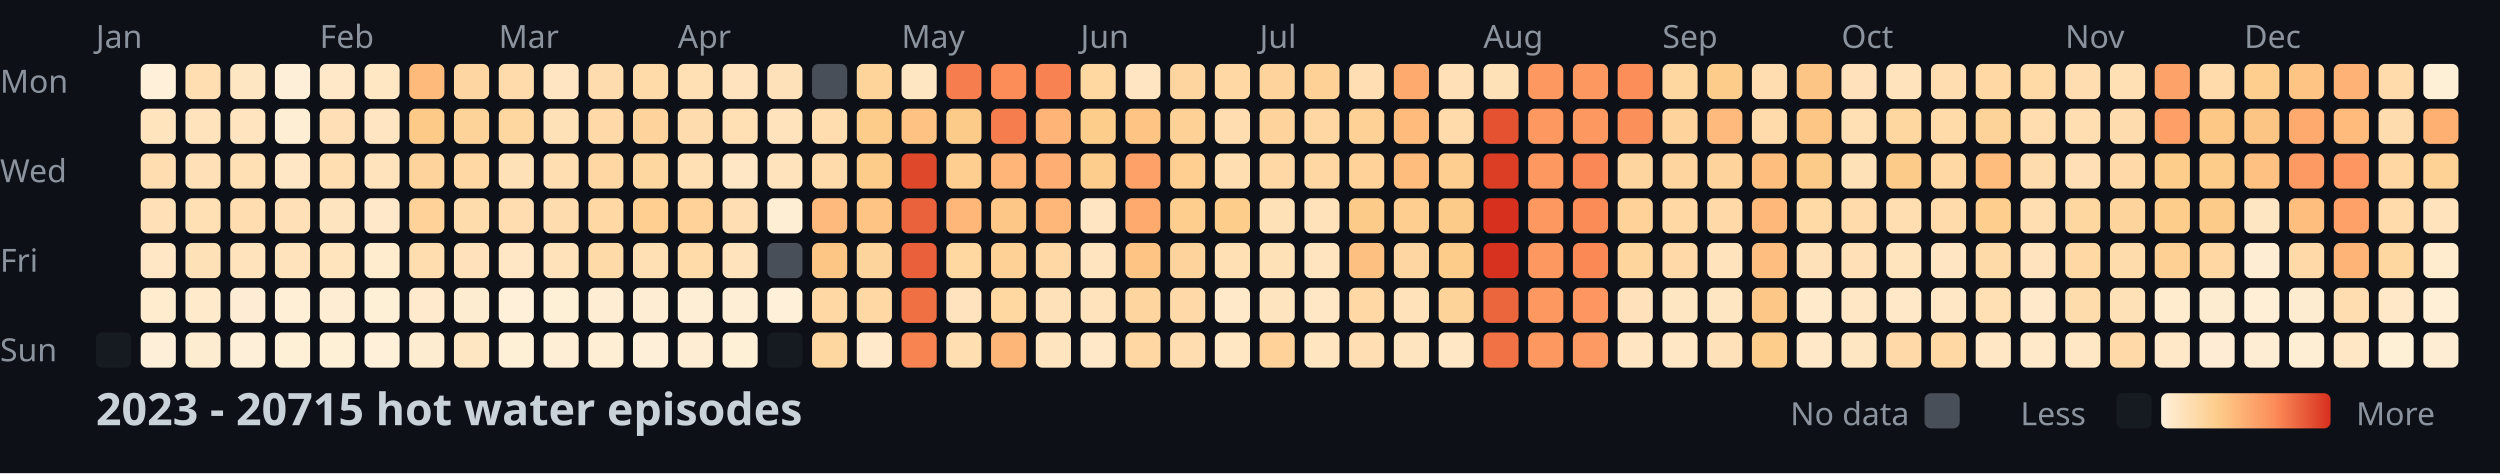
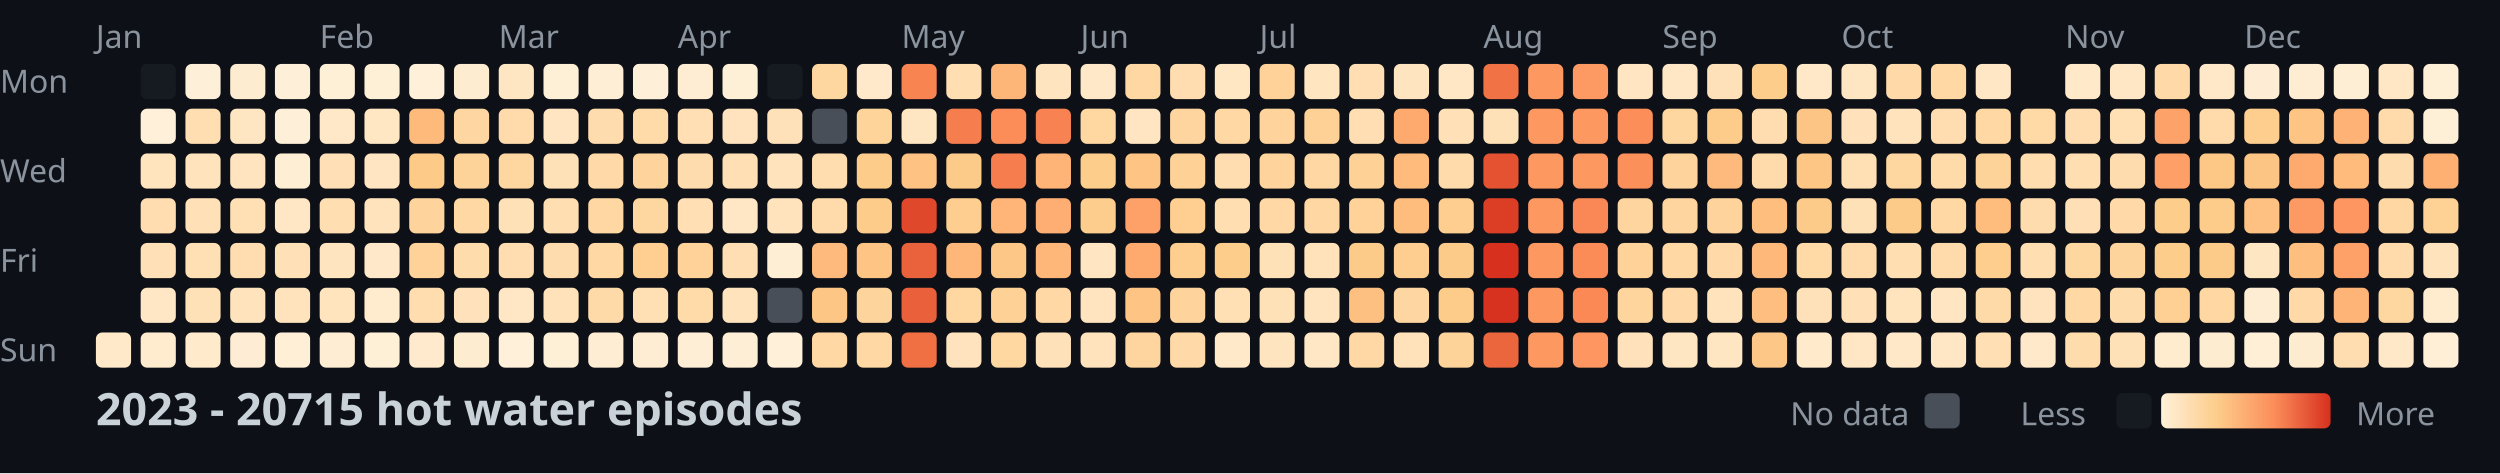
<svg xmlns="http://www.w3.org/2000/svg" width="782" height="148">
  <style>
    .month { font: 10px sans-serif; fill: #8b949e; }
    .day { font: 10px sans-serif; fill: #8b949e; }
    .title { font: bold 14px sans-serif; fill: #c9d1d9; }
    .legend { font: 10px sans-serif; fill: #8b949e; }
  </style>
  <rect width="100%" height="100%" fill="#0d1117" />
  <text x="0" y="29" class="day">Mon</text>
  <text x="0" y="57" class="day">Wed</text>
  <text x="0" y="85" class="day">Fri</text>
  <text x="0" y="113" class="day">Sun</text>
  <text x="30" y="15" class="month">Jan</text>
  <text x="100" y="15" class="month">Feb</text>
  <text x="156" y="15" class="month">Mar</text>
  <text x="212" y="15" class="month">Apr</text>
  <text x="282" y="15" class="month">May</text>
  <text x="338" y="15" class="month">Jun</text>
  <text x="394" y="15" class="month">Jul</text>
  <text x="464" y="15" class="month">Aug</text>
  <text x="520" y="15" class="month">Sep</text>
  <text x="576" y="15" class="month">Oct</text>
  <text x="646" y="15" class="month">Nov</text>
  <text x="702" y="15" class="month">Dec</text>
-   <rect x="30" y="104" width="11" height="11" fill="#161b22" rx="2" />
-   <rect x="44" y="20" width="11" height="11" fill="#fef0d9" rx="2" />
-   <rect x="44" y="34" width="11" height="11" fill="#ffe4be" rx="2" />
-   <rect x="44" y="48" width="11" height="11" fill="#ffddb0" rx="2" />
-   <rect x="44" y="62" width="11" height="11" fill="#ffe0b7" rx="2" />
-   <rect x="44" y="76" width="11" height="11" fill="#ffe6c4" rx="2" />
-   <rect x="44" y="90" width="11" height="11" fill="#ffebce" rx="2" />
-   <rect x="44" y="104" width="11" height="11" fill="#feefd8" rx="2" />
-   <rect x="58" y="20" width="11" height="11" fill="#ffdeb1" rx="2" />
-   <rect x="58" y="34" width="11" height="11" fill="#ffe3bd" rx="2" />
-   <rect x="58" y="48" width="11" height="11" fill="#ffe0b7" rx="2" />
-   <rect x="58" y="62" width="11" height="11" fill="#ffe0b5" rx="2" />
-   <rect x="58" y="76" width="11" height="11" fill="#ffe1b8" rx="2" />
-   <rect x="58" y="90" width="11" height="11" fill="#ffeacc" rx="2" />
-   <rect x="58" y="104" width="11" height="11" fill="#feecd1" rx="2" />
-   <rect x="72" y="20" width="11" height="11" fill="#ffe6c3" rx="2" />
-   <rect x="72" y="34" width="11" height="11" fill="#ffe4bf" rx="2" />
-   <rect x="72" y="48" width="11" height="11" fill="#ffe0b5" rx="2" />
-   <rect x="72" y="62" width="11" height="11" fill="#ffddb0" rx="2" />
-   <rect x="72" y="76" width="11" height="11" fill="#ffe3bd" rx="2" />
-   <rect x="72" y="90" width="11" height="11" fill="#feedd4" rx="2" />
-   <rect x="72" y="104" width="11" height="11" fill="#fef0d8" rx="2" />
-   <rect x="86" y="20" width="11" height="11" fill="#feefd8" rx="2" />
-   <rect x="86" y="34" width="11" height="11" fill="#feeed4" rx="2" />
-   <rect x="86" y="48" width="11" height="11" fill="#ffe6c4" rx="2" />
-   <rect x="86" y="62" width="11" height="11" fill="#ffe0b7" rx="2" />
-   <rect x="86" y="76" width="11" height="11" fill="#ffe3bd" rx="2" />
-   <rect x="86" y="90" width="11" height="11" fill="#feefd6" rx="2" />
-   <rect x="86" y="104" width="11" height="11" fill="#feefd7" rx="2" />
-   <rect x="100" y="20" width="11" height="11" fill="#ffe8c7" rx="2" />
-   <rect x="100" y="34" width="11" height="11" fill="#ffe0b6" rx="2" />
-   <rect x="100" y="48" width="11" height="11" fill="#ffdeb2" rx="2" />
-   <rect x="100" y="62" width="11" height="11" fill="#ffe4c0" rx="2" />
-   <rect x="100" y="76" width="11" height="11" fill="#ffe4be" rx="2" />
-   <rect x="100" y="90" width="11" height="11" fill="#feedd2" rx="2" />
-   <rect x="100" y="104" width="11" height="11" fill="#feefd7" rx="2" />
-   <rect x="114" y="20" width="11" height="11" fill="#ffe7c4" rx="2" />
-   <rect x="114" y="34" width="11" height="11" fill="#ffe5c1" rx="2" />
-   <rect x="114" y="48" width="11" height="11" fill="#ffe3bc" rx="2" />
-   <rect x="114" y="62" width="11" height="11" fill="#ffe8c9" rx="2" />
-   <rect x="114" y="76" width="11" height="11" fill="#ffebce" rx="2" />
-   <rect x="114" y="90" width="11" height="11" fill="#feefd7" rx="2" />
-   <rect x="114" y="104" width="11" height="11" fill="#fef0d9" rx="2" />
-   <rect x="128" y="20" width="11" height="11" fill="#feba7b" rx="2" />
-   <rect x="128" y="34" width="11" height="11" fill="#fdca88" rx="2" />
-   <rect x="128" y="48" width="11" height="11" fill="#fed49c" rx="2" />
-   <rect x="128" y="62" width="11" height="11" fill="#fed298" rx="2" />
-   <rect x="128" y="76" width="11" height="11" fill="#ffddaf" rx="2" />
-   <rect x="128" y="90" width="11" height="11" fill="#ffeacd" rx="2" />
-   <rect x="128" y="104" width="11" height="11" fill="#feecd0" rx="2" />
-   <rect x="142" y="20" width="11" height="11" fill="#fed6a1" rx="2" />
-   <rect x="142" y="34" width="11" height="11" fill="#fed39a" rx="2" />
-   <rect x="142" y="48" width="11" height="11" fill="#ffd8a4" rx="2" />
-   <rect x="142" y="62" width="11" height="11" fill="#ffdcac" rx="2" />
-   <rect x="142" y="76" width="11" height="11" fill="#ffe2bb" rx="2" />
-   <rect x="142" y="90" width="11" height="11" fill="#feecd1" rx="2" />
-   <rect x="142" y="104" width="11" height="11" fill="#ffe6c3" rx="2" />
-   <rect x="156" y="20" width="11" height="11" fill="#ffdbab" rx="2" />
-   <rect x="156" y="34" width="11" height="11" fill="#fed6a0" rx="2" />
-   <rect x="156" y="48" width="11" height="11" fill="#ffe1b7" rx="2" />
-   <rect x="156" y="62" width="11" height="11" fill="#ffddb0" rx="2" />
-   <rect x="156" y="76" width="11" height="11" fill="#ffe7c6" rx="2" />
-   <rect x="156" y="90" width="11" height="11" fill="#fef0d9" rx="2" />
-   <rect x="156" y="104" width="11" height="11" fill="#feefd7" rx="2" />
-   <rect x="170" y="20" width="11" height="11" fill="#ffe5c1" rx="2" />
-   <rect x="170" y="34" width="11" height="11" fill="#ffe1b7" rx="2" />
-   <rect x="170" y="48" width="11" height="11" fill="#ffdeb2" rx="2" />
-   <rect x="170" y="62" width="11" height="11" fill="#ffdcad" rx="2" />
-   <rect x="170" y="76" width="11" height="11" fill="#ffe2ba" rx="2" />
-   <rect x="170" y="90" width="11" height="11" fill="#feefd7" rx="2" />
-   <rect x="170" y="104" width="11" height="11" fill="#feeed5" rx="2" />
-   <rect x="184" y="20" width="11" height="11" fill="#ffdcad" rx="2" />
-   <rect x="184" y="34" width="11" height="11" fill="#ffdaa8" rx="2" />
-   <rect x="184" y="48" width="11" height="11" fill="#ffd7a2" rx="2" />
-   <rect x="184" y="62" width="11" height="11" fill="#ffd8a4" rx="2" />
-   <rect x="184" y="76" width="11" height="11" fill="#ffdaa9" rx="2" />
-   <rect x="184" y="90" width="11" height="11" fill="#feedd3" rx="2" />
-   <rect x="184" y="104" width="11" height="11" fill="#feeed4" rx="2" />
-   <rect x="198" y="20" width="11" height="11" fill="#ffdbaa" rx="2" />
-   <rect x="198" y="34" width="11" height="11" fill="#fed49c" rx="2" />
-   <rect x="198" y="48" width="11" height="11" fill="#fed69f" rx="2" />
-   <rect x="198" y="62" width="11" height="11" fill="#fecf91" rx="2" />
-   <rect x="198" y="76" width="11" height="11" fill="#ffdfb4" rx="2" />
-   <rect x="198" y="90" width="11" height="11" fill="#feedd2" rx="2" />
-   <rect x="198" y="104" width="11" height="11" fill="#fef0d8" rx="2" />
-   <rect x="212" y="20" width="11" height="11" fill="#ffdfb3" rx="2" />
-   <rect x="212" y="34" width="11" height="11" fill="#ffdcae" rx="2" />
-   <rect x="212" y="48" width="11" height="11" fill="#ffdfb3" rx="2" />
-   <rect x="212" y="62" width="11" height="11" fill="#fed298" rx="2" />
-   <rect x="212" y="76" width="11" height="11" fill="#ffdbaa" rx="2" />
-   <rect x="212" y="90" width="11" height="11" fill="#feeed5" rx="2" />
-   <rect x="212" y="104" width="11" height="11" fill="#feedd2" rx="2" />
-   <rect x="226" y="20" width="11" height="11" fill="#ffe3be" rx="2" />
-   <rect x="226" y="34" width="11" height="11" fill="#ffdfb3" rx="2" />
-   <rect x="226" y="48" width="11" height="11" fill="#ffe7c6" rx="2" />
-   <rect x="226" y="62" width="11" height="11" fill="#ffdeb3" rx="2" />
-   <rect x="226" y="76" width="11" height="11" fill="#ffe3bd" rx="2" />
-   <rect x="226" y="90" width="11" height="11" fill="#feeed5" rx="2" />
-   <rect x="226" y="104" width="11" height="11" fill="#feefd7" rx="2" />
-   <rect x="240" y="20" width="11" height="11" fill="#ffe1b9" rx="2" />
-   <rect x="240" y="34" width="11" height="11" fill="#ffe3bd" rx="2" />
+   <rect x="30" y="104" width="11" height="11" fill="#ffe9c9" rx="2" />
+   <rect x="44" y="20" width="11" height="11" fill="#161b22" rx="2" />
+   <rect x="44" y="34" width="11" height="11" fill="#fef0d9" rx="2" />
+   <rect x="44" y="48" width="11" height="11" fill="#ffe4be" rx="2" />
+   <rect x="44" y="62" width="11" height="11" fill="#ffddb0" rx="2" />
+   <rect x="44" y="76" width="11" height="11" fill="#ffe0b7" rx="2" />
+   <rect x="44" y="90" width="11" height="11" fill="#ffe6c4" rx="2" />
+   <rect x="44" y="104" width="11" height="11" fill="#ffebce" rx="2" />
+   <rect x="58" y="20" width="11" height="11" fill="#feefd8" rx="2" />
+   <rect x="58" y="34" width="11" height="11" fill="#ffdeb1" rx="2" />
+   <rect x="58" y="48" width="11" height="11" fill="#ffe3bd" rx="2" />
+   <rect x="58" y="62" width="11" height="11" fill="#ffe0b7" rx="2" />
+   <rect x="58" y="76" width="11" height="11" fill="#ffe0b5" rx="2" />
+   <rect x="58" y="90" width="11" height="11" fill="#ffe1b8" rx="2" />
+   <rect x="58" y="104" width="11" height="11" fill="#ffeacc" rx="2" />
+   <rect x="72" y="20" width="11" height="11" fill="#feecd1" rx="2" />
+   <rect x="72" y="34" width="11" height="11" fill="#ffe6c3" rx="2" />
+   <rect x="72" y="48" width="11" height="11" fill="#ffe4bf" rx="2" />
+   <rect x="72" y="62" width="11" height="11" fill="#ffe0b5" rx="2" />
+   <rect x="72" y="76" width="11" height="11" fill="#ffddb0" rx="2" />
+   <rect x="72" y="90" width="11" height="11" fill="#ffe3bd" rx="2" />
+   <rect x="72" y="104" width="11" height="11" fill="#feedd4" rx="2" />
+   <rect x="86" y="20" width="11" height="11" fill="#fef0d8" rx="2" />
+   <rect x="86" y="34" width="11" height="11" fill="#feefd8" rx="2" />
+   <rect x="86" y="48" width="11" height="11" fill="#feeed4" rx="2" />
+   <rect x="86" y="62" width="11" height="11" fill="#ffe6c4" rx="2" />
+   <rect x="86" y="76" width="11" height="11" fill="#ffe0b7" rx="2" />
+   <rect x="86" y="90" width="11" height="11" fill="#ffe3bd" rx="2" />
+   <rect x="86" y="104" width="11" height="11" fill="#feefd6" rx="2" />
+   <rect x="100" y="20" width="11" height="11" fill="#feefd7" rx="2" />
+   <rect x="100" y="34" width="11" height="11" fill="#ffe8c7" rx="2" />
+   <rect x="100" y="48" width="11" height="11" fill="#ffe0b6" rx="2" />
+   <rect x="100" y="62" width="11" height="11" fill="#ffdeb2" rx="2" />
+   <rect x="100" y="76" width="11" height="11" fill="#ffe4c0" rx="2" />
+   <rect x="100" y="90" width="11" height="11" fill="#ffe4be" rx="2" />
+   <rect x="100" y="104" width="11" height="11" fill="#feedd2" rx="2" />
+   <rect x="114" y="20" width="11" height="11" fill="#feefd7" rx="2" />
+   <rect x="114" y="34" width="11" height="11" fill="#ffe7c4" rx="2" />
+   <rect x="114" y="48" width="11" height="11" fill="#ffe5c1" rx="2" />
+   <rect x="114" y="62" width="11" height="11" fill="#ffe3bc" rx="2" />
+   <rect x="114" y="76" width="11" height="11" fill="#ffe8c9" rx="2" />
+   <rect x="114" y="90" width="11" height="11" fill="#ffebce" rx="2" />
+   <rect x="114" y="104" width="11" height="11" fill="#feefd7" rx="2" />
+   <rect x="128" y="20" width="11" height="11" fill="#fef0d9" rx="2" />
+   <rect x="128" y="34" width="11" height="11" fill="#feba7b" rx="2" />
+   <rect x="128" y="48" width="11" height="11" fill="#fdca88" rx="2" />
+   <rect x="128" y="62" width="11" height="11" fill="#fed49c" rx="2" />
+   <rect x="128" y="76" width="11" height="11" fill="#fed298" rx="2" />
+   <rect x="128" y="90" width="11" height="11" fill="#ffddaf" rx="2" />
+   <rect x="128" y="104" width="11" height="11" fill="#ffeacd" rx="2" />
+   <rect x="142" y="20" width="11" height="11" fill="#feecd0" rx="2" />
+   <rect x="142" y="34" width="11" height="11" fill="#fed6a1" rx="2" />
+   <rect x="142" y="48" width="11" height="11" fill="#fed39a" rx="2" />
+   <rect x="142" y="62" width="11" height="11" fill="#ffd8a4" rx="2" />
+   <rect x="142" y="76" width="11" height="11" fill="#ffdcac" rx="2" />
+   <rect x="142" y="90" width="11" height="11" fill="#ffe2bb" rx="2" />
+   <rect x="142" y="104" width="11" height="11" fill="#feecd1" rx="2" />
+   <rect x="156" y="20" width="11" height="11" fill="#ffe6c3" rx="2" />
+   <rect x="156" y="34" width="11" height="11" fill="#ffdbab" rx="2" />
+   <rect x="156" y="48" width="11" height="11" fill="#fed6a0" rx="2" />
+   <rect x="156" y="62" width="11" height="11" fill="#ffe1b7" rx="2" />
+   <rect x="156" y="76" width="11" height="11" fill="#ffddb0" rx="2" />
+   <rect x="156" y="90" width="11" height="11" fill="#ffe7c6" rx="2" />
+   <rect x="156" y="104" width="11" height="11" fill="#fef0d9" rx="2" />
+   <rect x="170" y="20" width="11" height="11" fill="#feefd7" rx="2" />
+   <rect x="170" y="34" width="11" height="11" fill="#ffe5c1" rx="2" />
+   <rect x="170" y="48" width="11" height="11" fill="#ffe1b7" rx="2" />
+   <rect x="170" y="62" width="11" height="11" fill="#ffdeb2" rx="2" />
+   <rect x="170" y="76" width="11" height="11" fill="#ffdcad" rx="2" />
+   <rect x="170" y="90" width="11" height="11" fill="#ffe2ba" rx="2" />
+   <rect x="170" y="104" width="11" height="11" fill="#feefd7" rx="2" />
+   <rect x="184" y="20" width="11" height="11" fill="#feeed5" rx="2" />
+   <rect x="184" y="34" width="11" height="11" fill="#ffdcad" rx="2" />
+   <rect x="184" y="48" width="11" height="11" fill="#ffdaa8" rx="2" />
+   <rect x="184" y="62" width="11" height="11" fill="#ffd7a2" rx="2" />
+   <rect x="184" y="76" width="11" height="11" fill="#ffd8a4" rx="2" />
+   <rect x="184" y="90" width="11" height="11" fill="#ffdaa9" rx="2" />
+   <rect x="184" y="104" width="11" height="11" fill="#feedd3" rx="2" />
+   <rect x="198" y="20" width="11" height="11" fill="#feeed4" rx="2" />
+   <rect x="198" y="34" width="11" height="11" fill="#ffdbaa" rx="2" />
+   <rect x="198" y="48" width="11" height="11" fill="#fed49c" rx="2" />
+   <rect x="198" y="62" width="11" height="11" fill="#fed69f" rx="2" />
+   <rect x="198" y="76" width="11" height="11" fill="#fecf91" rx="2" />
+   <rect x="198" y="90" width="11" height="11" fill="#ffdfb4" rx="2" />
+   <rect x="198" y="104" width="11" height="11" fill="#feedd2" rx="2" />
+   <rect x="198" y="20" width="11" height="11" fill="#fef0d8" rx="2" />
+   <rect x="212" y="34" width="11" height="11" fill="#ffdfb3" rx="2" />
+   <rect x="212" y="48" width="11" height="11" fill="#ffdcae" rx="2" />
+   <rect x="212" y="62" width="11" height="11" fill="#ffdfb3" rx="2" />
+   <rect x="212" y="76" width="11" height="11" fill="#fed298" rx="2" />
+   <rect x="212" y="90" width="11" height="11" fill="#ffdbaa" rx="2" />
+   <rect x="212" y="104" width="11" height="11" fill="#feeed5" rx="2" />
+   <rect x="212" y="20" width="11" height="11" fill="#feedd2" rx="2" />
+   <rect x="226" y="34" width="11" height="11" fill="#ffe3be" rx="2" />
+   <rect x="226" y="48" width="11" height="11" fill="#ffdfb3" rx="2" />
+   <rect x="226" y="62" width="11" height="11" fill="#ffe7c6" rx="2" />
+   <rect x="226" y="76" width="11" height="11" fill="#ffdeb3" rx="2" />
+   <rect x="226" y="90" width="11" height="11" fill="#ffe3bd" rx="2" />
+   <rect x="226" y="104" width="11" height="11" fill="#feeed5" rx="2" />
+   <rect x="226" y="20" width="11" height="11" fill="#feefd7" rx="2" />
+   <rect x="240" y="34" width="11" height="11" fill="#ffe1b9" rx="2" />
  <rect x="240" y="48" width="11" height="11" fill="#ffe3bd" rx="2" />
-   <rect x="240" y="62" width="11" height="11" fill="#feeed4" rx="2" />
-   <rect x="240" y="76" width="11" height="11" fill="#484f58" rx="2" />
-   <rect x="240" y="90" width="11" height="11" fill="#fef0d9" rx="2" />
-   <rect x="240" y="104" width="11" height="11" fill="#161b22" rx="2" />
-   <rect x="254" y="20" width="11" height="11" fill="#484f58" rx="2" />
-   <rect x="254" y="34" width="11" height="11" fill="#ffddaf" rx="2" />
-   <rect x="254" y="48" width="11" height="11" fill="#ffdaaa" rx="2" />
-   <rect x="254" y="62" width="11" height="11" fill="#feba7c" rx="2" />
-   <rect x="254" y="76" width="11" height="11" fill="#fdc685" rx="2" />
-   <rect x="254" y="90" width="11" height="11" fill="#ffd8a4" rx="2" />
-   <rect x="254" y="104" width="11" height="11" fill="#fed6a0" rx="2" />
-   <rect x="268" y="20" width="11" height="11" fill="#fed49b" rx="2" />
-   <rect x="268" y="34" width="11" height="11" fill="#fdcc8a" rx="2" />
+   <rect x="240" y="62" width="11" height="11" fill="#ffe3bd" rx="2" />
+   <rect x="240" y="76" width="11" height="11" fill="#feeed4" rx="2" />
+   <rect x="240" y="90" width="11" height="11" fill="#484f58" rx="2" />
+   <rect x="240" y="104" width="11" height="11" fill="#fef0d9" rx="2" />
+   <rect x="240" y="20" width="11" height="11" fill="#161b22" rx="2" />
+   <rect x="254" y="34" width="11" height="11" fill="#484f58" rx="2" />
+   <rect x="254" y="48" width="11" height="11" fill="#ffddaf" rx="2" />
+   <rect x="254" y="62" width="11" height="11" fill="#ffdaaa" rx="2" />
+   <rect x="254" y="76" width="11" height="11" fill="#feba7c" rx="2" />
+   <rect x="254" y="90" width="11" height="11" fill="#fdc685" rx="2" />
+   <rect x="254" y="104" width="11" height="11" fill="#ffd8a4" rx="2" />
+   <rect x="254" y="20" width="11" height="11" fill="#fed6a0" rx="2" />
+   <rect x="268" y="34" width="11" height="11" fill="#fed49b" rx="2" />
  <rect x="268" y="48" width="11" height="11" fill="#fdcc8a" rx="2" />
-   <rect x="268" y="62" width="11" height="11" fill="#fec483" rx="2" />
-   <rect x="268" y="76" width="11" height="11" fill="#fed49d" rx="2" />
-   <rect x="268" y="90" width="11" height="11" fill="#ffd8a4" rx="2" />
-   <rect x="268" y="104" width="11" height="11" fill="#ffe9ca" rx="2" />
-   <rect x="282" y="20" width="11" height="11" fill="#ffe6c3" rx="2" />
-   <rect x="282" y="34" width="11" height="11" fill="#fec282" rx="2" />
-   <rect x="282" y="48" width="11" height="11" fill="#e0482b" rx="2" />
-   <rect x="282" y="62" width="11" height="11" fill="#ea623b" rx="2" />
-   <rect x="282" y="76" width="11" height="11" fill="#e9603a" rx="2" />
-   <rect x="282" y="90" width="11" height="11" fill="#f07044" rx="2" />
-   <rect x="282" y="104" width="11" height="11" fill="#f88452" rx="2" />
-   <rect x="296" y="20" width="11" height="11" fill="#f67d4e" rx="2" />
-   <rect x="296" y="34" width="11" height="11" fill="#fdcb89" rx="2" />
-   <rect x="296" y="48" width="11" height="11" fill="#fdce8f" rx="2" />
-   <rect x="296" y="62" width="11" height="11" fill="#feb779" rx="2" />
-   <rect x="296" y="76" width="11" height="11" fill="#fed7a1" rx="2" />
-   <rect x="296" y="90" width="11" height="11" fill="#ffe3be" rx="2" />
-   <rect x="296" y="104" width="11" height="11" fill="#ffdeb2" rx="2" />
-   <rect x="310" y="20" width="11" height="11" fill="#fc8d59" rx="2" />
-   <rect x="310" y="34" width="11" height="11" fill="#f67d4e" rx="2" />
-   <rect x="310" y="48" width="11" height="11" fill="#feb577" rx="2" />
-   <rect x="310" y="62" width="11" height="11" fill="#fdc887" rx="2" />
-   <rect x="310" y="76" width="11" height="11" fill="#fed296" rx="2" />
-   <rect x="310" y="90" width="11" height="11" fill="#fed7a1" rx="2" />
-   <rect x="310" y="104" width="11" height="11" fill="#feb578" rx="2" />
-   <rect x="324" y="20" width="11" height="11" fill="#f88251" rx="2" />
-   <rect x="324" y="34" width="11" height="11" fill="#feb476" rx="2" />
-   <rect x="324" y="48" width="11" height="11" fill="#feae72" rx="2" />
-   <rect x="324" y="62" width="11" height="11" fill="#feb779" rx="2" />
-   <rect x="324" y="76" width="11" height="11" fill="#ffd8a6" rx="2" />
-   <rect x="324" y="90" width="11" height="11" fill="#ffe1b9" rx="2" />
-   <rect x="324" y="104" width="11" height="11" fill="#ffe4c0" rx="2" />
-   <rect x="338" y="20" width="11" height="11" fill="#fed7a1" rx="2" />
-   <rect x="338" y="34" width="11" height="11" fill="#fdcd8c" rx="2" />
-   <rect x="338" y="48" width="11" height="11" fill="#fdcd8d" rx="2" />
-   <rect x="338" y="62" width="11" height="11" fill="#ffe5c2" rx="2" />
-   <rect x="338" y="76" width="11" height="11" fill="#ffe4bf" rx="2" />
-   <rect x="338" y="90" width="11" height="11" fill="#ffe3bd" rx="2" />
-   <rect x="338" y="104" width="11" height="11" fill="#ffe8c7" rx="2" />
-   <rect x="352" y="20" width="11" height="11" fill="#ffe5c1" rx="2" />
-   <rect x="352" y="34" width="11" height="11" fill="#fdc483" rx="2" />
-   <rect x="352" y="48" width="11" height="11" fill="#fda168" rx="2" />
-   <rect x="352" y="62" width="11" height="11" fill="#feaa6f" rx="2" />
-   <rect x="352" y="76" width="11" height="11" fill="#fec483" rx="2" />
-   <rect x="352" y="90" width="11" height="11" fill="#fed59f" rx="2" />
-   <rect x="352" y="104" width="11" height="11" fill="#ffd7a3" rx="2" />
-   <rect x="366" y="20" width="11" height="11" fill="#fed59f" rx="2" />
-   <rect x="366" y="34" width="11" height="11" fill="#fed297" rx="2" />
-   <rect x="366" y="48" width="11" height="11" fill="#fecf91" rx="2" />
-   <rect x="366" y="62" width="11" height="11" fill="#fdce8e" rx="2" />
-   <rect x="366" y="76" width="11" height="11" fill="#fed49c" rx="2" />
-   <rect x="366" y="90" width="11" height="11" fill="#ffd9a7" rx="2" />
-   <rect x="366" y="104" width="11" height="11" fill="#ffddb0" rx="2" />
-   <rect x="380" y="20" width="11" height="11" fill="#ffd8a4" rx="2" />
-   <rect x="380" y="34" width="11" height="11" fill="#ffddb0" rx="2" />
-   <rect x="380" y="48" width="11" height="11" fill="#ffdeb2" rx="2" />
-   <rect x="380" y="62" width="11" height="11" fill="#fdcd8b" rx="2" />
-   <rect x="380" y="76" width="11" height="11" fill="#ffe0b5" rx="2" />
-   <rect x="380" y="90" width="11" height="11" fill="#ffe9c9" rx="2" />
-   <rect x="380" y="104" width="11" height="11" fill="#ffe7c4" rx="2" />
-   <rect x="394" y="20" width="11" height="11" fill="#fed49c" rx="2" />
+   <rect x="268" y="62" width="11" height="11" fill="#fdcc8a" rx="2" />
+   <rect x="268" y="76" width="11" height="11" fill="#fec483" rx="2" />
+   <rect x="268" y="90" width="11" height="11" fill="#fed49d" rx="2" />
+   <rect x="268" y="104" width="11" height="11" fill="#ffd8a4" rx="2" />
+   <rect x="268" y="20" width="11" height="11" fill="#ffe9ca" rx="2" />
+   <rect x="282" y="34" width="11" height="11" fill="#ffe6c3" rx="2" />
+   <rect x="282" y="48" width="11" height="11" fill="#fec282" rx="2" />
+   <rect x="282" y="62" width="11" height="11" fill="#e0482b" rx="2" />
+   <rect x="282" y="76" width="11" height="11" fill="#ea623b" rx="2" />
+   <rect x="282" y="90" width="11" height="11" fill="#e9603a" rx="2" />
+   <rect x="282" y="104" width="11" height="11" fill="#f07044" rx="2" />
+   <rect x="282" y="20" width="11" height="11" fill="#f88452" rx="2" />
+   <rect x="296" y="34" width="11" height="11" fill="#f67d4e" rx="2" />
+   <rect x="296" y="48" width="11" height="11" fill="#fdcb89" rx="2" />
+   <rect x="296" y="62" width="11" height="11" fill="#fdce8f" rx="2" />
+   <rect x="296" y="76" width="11" height="11" fill="#feb779" rx="2" />
+   <rect x="296" y="90" width="11" height="11" fill="#fed7a1" rx="2" />
+   <rect x="296" y="104" width="11" height="11" fill="#ffe3be" rx="2" />
+   <rect x="296" y="20" width="11" height="11" fill="#ffdeb2" rx="2" />
+   <rect x="310" y="34" width="11" height="11" fill="#fc8d59" rx="2" />
+   <rect x="310" y="48" width="11" height="11" fill="#f67d4e" rx="2" />
+   <rect x="310" y="62" width="11" height="11" fill="#feb577" rx="2" />
+   <rect x="310" y="76" width="11" height="11" fill="#fdc887" rx="2" />
+   <rect x="310" y="90" width="11" height="11" fill="#fed296" rx="2" />
+   <rect x="310" y="104" width="11" height="11" fill="#fed7a1" rx="2" />
+   <rect x="310" y="20" width="11" height="11" fill="#feb578" rx="2" />
+   <rect x="324" y="34" width="11" height="11" fill="#f88251" rx="2" />
+   <rect x="324" y="48" width="11" height="11" fill="#feb476" rx="2" />
+   <rect x="324" y="62" width="11" height="11" fill="#feae72" rx="2" />
+   <rect x="324" y="76" width="11" height="11" fill="#feb779" rx="2" />
+   <rect x="324" y="90" width="11" height="11" fill="#ffd8a6" rx="2" />
+   <rect x="324" y="104" width="11" height="11" fill="#ffe1b9" rx="2" />
+   <rect x="324" y="20" width="11" height="11" fill="#ffe4c0" rx="2" />
+   <rect x="338" y="34" width="11" height="11" fill="#fed7a1" rx="2" />
+   <rect x="338" y="48" width="11" height="11" fill="#fdcd8c" rx="2" />
+   <rect x="338" y="62" width="11" height="11" fill="#fdcd8d" rx="2" />
+   <rect x="338" y="76" width="11" height="11" fill="#ffe5c2" rx="2" />
+   <rect x="338" y="90" width="11" height="11" fill="#ffe4bf" rx="2" />
+   <rect x="338" y="104" width="11" height="11" fill="#ffe3bd" rx="2" />
+   <rect x="338" y="20" width="11" height="11" fill="#ffe8c7" rx="2" />
+   <rect x="352" y="34" width="11" height="11" fill="#ffe5c1" rx="2" />
+   <rect x="352" y="48" width="11" height="11" fill="#fdc483" rx="2" />
+   <rect x="352" y="62" width="11" height="11" fill="#fda168" rx="2" />
+   <rect x="352" y="76" width="11" height="11" fill="#feaa6f" rx="2" />
+   <rect x="352" y="90" width="11" height="11" fill="#fec483" rx="2" />
+   <rect x="352" y="104" width="11" height="11" fill="#fed59f" rx="2" />
+   <rect x="352" y="20" width="11" height="11" fill="#ffd7a3" rx="2" />
+   <rect x="366" y="34" width="11" height="11" fill="#fed59f" rx="2" />
+   <rect x="366" y="48" width="11" height="11" fill="#fed297" rx="2" />
+   <rect x="366" y="62" width="11" height="11" fill="#fecf91" rx="2" />
+   <rect x="366" y="76" width="11" height="11" fill="#fdce8e" rx="2" />
+   <rect x="366" y="90" width="11" height="11" fill="#fed49c" rx="2" />
+   <rect x="366" y="104" width="11" height="11" fill="#ffd9a7" rx="2" />
+   <rect x="366" y="20" width="11" height="11" fill="#ffddb0" rx="2" />
+   <rect x="380" y="34" width="11" height="11" fill="#ffd8a4" rx="2" />
+   <rect x="380" y="48" width="11" height="11" fill="#ffddb0" rx="2" />
+   <rect x="380" y="62" width="11" height="11" fill="#ffdeb2" rx="2" />
+   <rect x="380" y="76" width="11" height="11" fill="#fdcd8b" rx="2" />
+   <rect x="380" y="90" width="11" height="11" fill="#ffe0b5" rx="2" />
+   <rect x="380" y="104" width="11" height="11" fill="#ffe9c9" rx="2" />
+   <rect x="380" y="20" width="11" height="11" fill="#ffe7c4" rx="2" />
  <rect x="394" y="34" width="11" height="11" fill="#fed49c" rx="2" />
-   <rect x="394" y="48" width="11" height="11" fill="#ffd8a5" rx="2" />
-   <rect x="394" y="62" width="11" height="11" fill="#ffe1b7" rx="2" />
-   <rect x="394" y="76" width="11" height="11" fill="#ffe1b8" rx="2" />
-   <rect x="394" y="90" width="11" height="11" fill="#ffe4c0" rx="2" />
-   <rect x="394" y="104" width="11" height="11" fill="#fed298" rx="2" />
-   <rect x="408" y="20" width="11" height="11" fill="#fed196" rx="2" />
-   <rect x="408" y="34" width="11" height="11" fill="#fed7a2" rx="2" />
-   <rect x="408" y="48" width="11" height="11" fill="#ffd7a3" rx="2" />
-   <rect x="408" y="62" width="11" height="11" fill="#ffe2b9" rx="2" />
-   <rect x="408" y="76" width="11" height="11" fill="#ffe4bf" rx="2" />
-   <rect x="408" y="90" width="11" height="11" fill="#ffe7c6" rx="2" />
-   <rect x="408" y="104" width="11" height="11" fill="#ffe5c0" rx="2" />
+   <rect x="394" y="48" width="11" height="11" fill="#fed49c" rx="2" />
+   <rect x="394" y="62" width="11" height="11" fill="#ffd8a5" rx="2" />
+   <rect x="394" y="76" width="11" height="11" fill="#ffe1b7" rx="2" />
+   <rect x="394" y="90" width="11" height="11" fill="#ffe1b8" rx="2" />
+   <rect x="394" y="104" width="11" height="11" fill="#ffe4c0" rx="2" />
+   <rect x="394" y="20" width="11" height="11" fill="#fed298" rx="2" />
+   <rect x="408" y="34" width="11" height="11" fill="#fed196" rx="2" />
+   <rect x="408" y="48" width="11" height="11" fill="#fed7a2" rx="2" />
+   <rect x="408" y="62" width="11" height="11" fill="#ffd7a3" rx="2" />
+   <rect x="408" y="76" width="11" height="11" fill="#ffe2b9" rx="2" />
+   <rect x="408" y="90" width="11" height="11" fill="#ffe4bf" rx="2" />
+   <rect x="408" y="104" width="11" height="11" fill="#ffe7c6" rx="2" />
+   <rect x="408" y="20" width="11" height="11" fill="#ffe5c0" rx="2" />
+   <rect x="422" y="34" width="11" height="11" fill="#ffdeb3" rx="2" />
+   <rect x="422" y="48" width="11" height="11" fill="#fed297" rx="2" />
+   <rect x="422" y="62" width="11" height="11" fill="#fed298" rx="2" />
+   <rect x="422" y="76" width="11" height="11" fill="#fdcb89" rx="2" />
+   <rect x="422" y="90" width="11" height="11" fill="#fec080" rx="2" />
+   <rect x="422" y="104" width="11" height="11" fill="#ffd8a5" rx="2" />
  <rect x="422" y="20" width="11" height="11" fill="#ffdeb3" rx="2" />
-   <rect x="422" y="34" width="11" height="11" fill="#fed297" rx="2" />
-   <rect x="422" y="48" width="11" height="11" fill="#fed298" rx="2" />
-   <rect x="422" y="62" width="11" height="11" fill="#fdcb89" rx="2" />
-   <rect x="422" y="76" width="11" height="11" fill="#fec080" rx="2" />
-   <rect x="422" y="90" width="11" height="11" fill="#ffd8a5" rx="2" />
-   <rect x="422" y="104" width="11" height="11" fill="#ffdeb3" rx="2" />
-   <rect x="436" y="20" width="11" height="11" fill="#fea96e" rx="2" />
-   <rect x="436" y="34" width="11" height="11" fill="#febb7c" rx="2" />
-   <rect x="436" y="48" width="11" height="11" fill="#febc7d" rx="2" />
-   <rect x="436" y="62" width="11" height="11" fill="#fdce8f" rx="2" />
-   <rect x="436" y="76" width="11" height="11" fill="#fed6a1" rx="2" />
-   <rect x="436" y="90" width="11" height="11" fill="#ffe2b9" rx="2" />
-   <rect x="436" y="104" width="11" height="11" fill="#ffe4c0" rx="2" />
-   <rect x="450" y="20" width="11" height="11" fill="#ffe0b7" rx="2" />
-   <rect x="450" y="34" width="11" height="11" fill="#ffdbab" rx="2" />
-   <rect x="450" y="48" width="11" height="11" fill="#fdce8f" rx="2" />
-   <rect x="450" y="62" width="11" height="11" fill="#fdcb89" rx="2" />
-   <rect x="450" y="76" width="11" height="11" fill="#fdcc8a" rx="2" />
-   <rect x="450" y="90" width="11" height="11" fill="#fed399" rx="2" />
-   <rect x="450" y="104" width="11" height="11" fill="#ffe7c6" rx="2" />
-   <rect x="464" y="20" width="11" height="11" fill="#ffe1b7" rx="2" />
-   <rect x="464" y="34" width="11" height="11" fill="#e45231" rx="2" />
-   <rect x="464" y="48" width="11" height="11" fill="#db3d25" rx="2" />
-   <rect x="464" y="62" width="11" height="11" fill="#d7301f" rx="2" />
-   <rect x="464" y="76" width="11" height="11" fill="#d73120" rx="2" />
-   <rect x="464" y="90" width="11" height="11" fill="#eb653d" rx="2" />
-   <rect x="464" y="104" width="11" height="11" fill="#f17245" rx="2" />
-   <rect x="478" y="20" width="11" height="11" fill="#fd9861" rx="2" />
+   <rect x="436" y="34" width="11" height="11" fill="#fea96e" rx="2" />
+   <rect x="436" y="48" width="11" height="11" fill="#febb7c" rx="2" />
+   <rect x="436" y="62" width="11" height="11" fill="#febc7d" rx="2" />
+   <rect x="436" y="76" width="11" height="11" fill="#fdce8f" rx="2" />
+   <rect x="436" y="90" width="11" height="11" fill="#fed6a1" rx="2" />
+   <rect x="436" y="104" width="11" height="11" fill="#ffe2b9" rx="2" />
+   <rect x="436" y="20" width="11" height="11" fill="#ffe4c0" rx="2" />
+   <rect x="450" y="34" width="11" height="11" fill="#ffe0b7" rx="2" />
+   <rect x="450" y="48" width="11" height="11" fill="#ffdbab" rx="2" />
+   <rect x="450" y="62" width="11" height="11" fill="#fdce8f" rx="2" />
+   <rect x="450" y="76" width="11" height="11" fill="#fdcb89" rx="2" />
+   <rect x="450" y="90" width="11" height="11" fill="#fdcc8a" rx="2" />
+   <rect x="450" y="104" width="11" height="11" fill="#fed399" rx="2" />
+   <rect x="450" y="20" width="11" height="11" fill="#ffe7c6" rx="2" />
+   <rect x="464" y="34" width="11" height="11" fill="#ffe1b7" rx="2" />
+   <rect x="464" y="48" width="11" height="11" fill="#e45231" rx="2" />
+   <rect x="464" y="62" width="11" height="11" fill="#db3d25" rx="2" />
+   <rect x="464" y="76" width="11" height="11" fill="#d7301f" rx="2" />
+   <rect x="464" y="90" width="11" height="11" fill="#d73120" rx="2" />
+   <rect x="464" y="104" width="11" height="11" fill="#eb653d" rx="2" />
+   <rect x="464" y="20" width="11" height="11" fill="#f17245" rx="2" />
  <rect x="478" y="34" width="11" height="11" fill="#fd9861" rx="2" />
  <rect x="478" y="48" width="11" height="11" fill="#fd9861" rx="2" />
  <rect x="478" y="62" width="11" height="11" fill="#fd9861" rx="2" />
  <rect x="478" y="76" width="11" height="11" fill="#fd9861" rx="2" />
  <rect x="478" y="90" width="11" height="11" fill="#fd9861" rx="2" />
  <rect x="478" y="104" width="11" height="11" fill="#fd9861" rx="2" />
-   <rect x="492" y="20" width="11" height="11" fill="#fd9861" rx="2" />
+   <rect x="478" y="20" width="11" height="11" fill="#fd9861" rx="2" />
  <rect x="492" y="34" width="11" height="11" fill="#fd9861" rx="2" />
-   <rect x="492" y="48" width="11" height="11" fill="#fa8856" rx="2" />
-   <rect x="492" y="62" width="11" height="11" fill="#fb8b57" rx="2" />
-   <rect x="492" y="76" width="11" height="11" fill="#fa8956" rx="2" />
-   <rect x="492" y="90" width="11" height="11" fill="#fd9660" rx="2" />
-   <rect x="492" y="104" width="11" height="11" fill="#fd9962" rx="2" />
-   <rect x="506" y="20" width="11" height="11" fill="#fc8e5a" rx="2" />
-   <rect x="506" y="34" width="11" height="11" fill="#fc905b" rx="2" />
-   <rect x="506" y="48" width="11" height="11" fill="#fed59f" rx="2" />
-   <rect x="506" y="62" width="11" height="11" fill="#fed298" rx="2" />
-   <rect x="506" y="76" width="11" height="11" fill="#fed59d" rx="2" />
-   <rect x="506" y="90" width="11" height="11" fill="#ffe2bb" rx="2" />
-   <rect x="506" y="104" width="11" height="11" fill="#ffe5c1" rx="2" />
-   <rect x="520" y="20" width="11" height="11" fill="#fed6a0" rx="2" />
-   <rect x="520" y="34" width="11" height="11" fill="#fed49c" rx="2" />
-   <rect x="520" y="48" width="11" height="11" fill="#fed59f" rx="2" />
-   <rect x="520" y="62" width="11" height="11" fill="#ffd8a4" rx="2" />
-   <rect x="520" y="76" width="11" height="11" fill="#ffd9a7" rx="2" />
-   <rect x="520" y="90" width="11" height="11" fill="#ffe6c3" rx="2" />
-   <rect x="520" y="104" width="11" height="11" fill="#ffe6c4" rx="2" />
-   <rect x="534" y="20" width="11" height="11" fill="#fdcc8a" rx="2" />
-   <rect x="534" y="34" width="11" height="11" fill="#feba7c" rx="2" />
-   <rect x="534" y="48" width="11" height="11" fill="#fed49c" rx="2" />
-   <rect x="534" y="62" width="11" height="11" fill="#ffdaa8" rx="2" />
-   <rect x="534" y="76" width="11" height="11" fill="#ffe3bd" rx="2" />
-   <rect x="534" y="90" width="11" height="11" fill="#ffe6c2" rx="2" />
-   <rect x="534" y="104" width="11" height="11" fill="#ffe1b9" rx="2" />
-   <rect x="548" y="20" width="11" height="11" fill="#ffddb0" rx="2" />
-   <rect x="548" y="34" width="11" height="11" fill="#ffdbab" rx="2" />
-   <rect x="548" y="48" width="11" height="11" fill="#febe7e" rx="2" />
-   <rect x="548" y="62" width="11" height="11" fill="#feb87a" rx="2" />
-   <rect x="548" y="76" width="11" height="11" fill="#febe7f" rx="2" />
-   <rect x="548" y="90" width="11" height="11" fill="#fdc887" rx="2" />
-   <rect x="548" y="104" width="11" height="11" fill="#fdcd8c" rx="2" />
-   <rect x="562" y="20" width="11" height="11" fill="#fdc585" rx="2" />
-   <rect x="562" y="34" width="11" height="11" fill="#fdc685" rx="2" />
-   <rect x="562" y="48" width="11" height="11" fill="#fdcb89" rx="2" />
-   <rect x="562" y="62" width="11" height="11" fill="#ffd9a6" rx="2" />
-   <rect x="562" y="76" width="11" height="11" fill="#ffe1b9" rx="2" />
-   <rect x="562" y="90" width="11" height="11" fill="#ffeacc" rx="2" />
-   <rect x="562" y="104" width="11" height="11" fill="#ffe8c7" rx="2" />
-   <rect x="576" y="20" width="11" height="11" fill="#ffe2bb" rx="2" />
-   <rect x="576" y="34" width="11" height="11" fill="#ffdfb4" rx="2" />
-   <rect x="576" y="48" width="11" height="11" fill="#ffe1b8" rx="2" />
-   <rect x="576" y="62" width="11" height="11" fill="#ffdbab" rx="2" />
-   <rect x="576" y="76" width="11" height="11" fill="#ffe0b7" rx="2" />
-   <rect x="576" y="90" width="11" height="11" fill="#ffe7c5" rx="2" />
-   <rect x="576" y="104" width="11" height="11" fill="#ffe6c3" rx="2" />
-   <rect x="590" y="20" width="11" height="11" fill="#ffe3bc" rx="2" />
-   <rect x="590" y="34" width="11" height="11" fill="#fed69f" rx="2" />
-   <rect x="590" y="48" width="11" height="11" fill="#fdcb89" rx="2" />
-   <rect x="590" y="62" width="11" height="11" fill="#ffdeb1" rx="2" />
-   <rect x="590" y="76" width="11" height="11" fill="#ffe4be" rx="2" />
-   <rect x="590" y="90" width="11" height="11" fill="#ffe8c8" rx="2" />
-   <rect x="590" y="104" width="11" height="11" fill="#ffdaa8" rx="2" />
-   <rect x="604" y="20" width="11" height="11" fill="#ffddb0" rx="2" />
-   <rect x="604" y="34" width="11" height="11" fill="#ffdbaa" rx="2" />
-   <rect x="604" y="48" width="11" height="11" fill="#ffd8a4" rx="2" />
-   <rect x="604" y="62" width="11" height="11" fill="#ffdbab" rx="2" />
-   <rect x="604" y="76" width="11" height="11" fill="#ffe5c1" rx="2" />
-   <rect x="604" y="90" width="11" height="11" fill="#ffe7c5" rx="2" />
-   <rect x="604" y="104" width="11" height="11" fill="#ffd8a4" rx="2" />
-   <rect x="618" y="20" width="11" height="11" fill="#ffd8a4" rx="2" />
-   <rect x="618" y="34" width="11" height="11" fill="#fed399" rx="2" />
-   <rect x="618" y="48" width="11" height="11" fill="#febc7d" rx="2" />
-   <rect x="618" y="62" width="11" height="11" fill="#fdce8e" rx="2" />
-   <rect x="618" y="76" width="11" height="11" fill="#ffdaa9" rx="2" />
-   <rect x="618" y="90" width="11" height="11" fill="#ffdfb3" rx="2" />
-   <rect x="618" y="104" width="11" height="11" fill="#ffe6c4" rx="2" />
-   <rect x="632" y="20" width="11" height="11" fill="#ffd9a6" rx="2" />
-   <rect x="632" y="34" width="11" height="11" fill="#ffddaf" rx="2" />
-   <rect x="632" y="48" width="11" height="11" fill="#ffdcae" rx="2" />
-   <rect x="632" y="62" width="11" height="11" fill="#ffdeb1" rx="2" />
-   <rect x="632" y="76" width="11" height="11" fill="#ffe3be" rx="2" />
-   <rect x="632" y="90" width="11" height="11" fill="#ffe9ca" rx="2" />
-   <rect x="632" y="104" width="11" height="11" fill="#ffe9c9" rx="2" />
-   <rect x="646" y="20" width="11" height="11" fill="#ffddb0" rx="2" />
-   <rect x="646" y="34" width="11" height="11" fill="#ffdeb2" rx="2" />
-   <rect x="646" y="48" width="11" height="11" fill="#ffdfb5" rx="2" />
-   <rect x="646" y="62" width="11" height="11" fill="#fed6a0" rx="2" />
-   <rect x="646" y="76" width="11" height="11" fill="#ffd8a4" rx="2" />
-   <rect x="646" y="90" width="11" height="11" fill="#ffdcac" rx="2" />
-   <rect x="646" y="104" width="11" height="11" fill="#ffe7c6" rx="2" />
-   <rect x="660" y="20" width="11" height="11" fill="#ffe0b5" rx="2" />
-   <rect x="660" y="34" width="11" height="11" fill="#ffdcae" rx="2" />
-   <rect x="660" y="48" width="11" height="11" fill="#ffdaa8" rx="2" />
-   <rect x="660" y="62" width="11" height="11" fill="#fed49d" rx="2" />
-   <rect x="660" y="76" width="11" height="11" fill="#ffdcac" rx="2" />
-   <rect x="660" y="90" width="11" height="11" fill="#ffe1b8" rx="2" />
-   <rect x="660" y="104" width="11" height="11" fill="#ffd9a7" rx="2" />
-   <rect x="674" y="20" width="11" height="11" fill="#fda268" rx="2" />
-   <rect x="674" y="34" width="11" height="11" fill="#fd9f66" rx="2" />
-   <rect x="674" y="48" width="11" height="11" fill="#fdcd8c" rx="2" />
+   <rect x="492" y="48" width="11" height="11" fill="#fd9861" rx="2" />
+   <rect x="492" y="62" width="11" height="11" fill="#fa8856" rx="2" />
+   <rect x="492" y="76" width="11" height="11" fill="#fb8b57" rx="2" />
+   <rect x="492" y="90" width="11" height="11" fill="#fa8956" rx="2" />
+   <rect x="492" y="104" width="11" height="11" fill="#fd9660" rx="2" />
+   <rect x="492" y="20" width="11" height="11" fill="#fd9962" rx="2" />
+   <rect x="506" y="34" width="11" height="11" fill="#fc8e5a" rx="2" />
+   <rect x="506" y="48" width="11" height="11" fill="#fc905b" rx="2" />
+   <rect x="506" y="62" width="11" height="11" fill="#fed59f" rx="2" />
+   <rect x="506" y="76" width="11" height="11" fill="#fed298" rx="2" />
+   <rect x="506" y="90" width="11" height="11" fill="#fed59d" rx="2" />
+   <rect x="506" y="104" width="11" height="11" fill="#ffe2bb" rx="2" />
+   <rect x="506" y="20" width="11" height="11" fill="#ffe5c1" rx="2" />
+   <rect x="520" y="34" width="11" height="11" fill="#fed6a0" rx="2" />
+   <rect x="520" y="48" width="11" height="11" fill="#fed49c" rx="2" />
+   <rect x="520" y="62" width="11" height="11" fill="#fed59f" rx="2" />
+   <rect x="520" y="76" width="11" height="11" fill="#ffd8a4" rx="2" />
+   <rect x="520" y="90" width="11" height="11" fill="#ffd9a7" rx="2" />
+   <rect x="520" y="104" width="11" height="11" fill="#ffe6c3" rx="2" />
+   <rect x="520" y="20" width="11" height="11" fill="#ffe6c4" rx="2" />
+   <rect x="534" y="34" width="11" height="11" fill="#fdcc8a" rx="2" />
+   <rect x="534" y="48" width="11" height="11" fill="#feba7c" rx="2" />
+   <rect x="534" y="62" width="11" height="11" fill="#fed49c" rx="2" />
+   <rect x="534" y="76" width="11" height="11" fill="#ffdaa8" rx="2" />
+   <rect x="534" y="90" width="11" height="11" fill="#ffe3bd" rx="2" />
+   <rect x="534" y="104" width="11" height="11" fill="#ffe6c2" rx="2" />
+   <rect x="534" y="20" width="11" height="11" fill="#ffe1b9" rx="2" />
+   <rect x="548" y="34" width="11" height="11" fill="#ffddb0" rx="2" />
+   <rect x="548" y="48" width="11" height="11" fill="#ffdbab" rx="2" />
+   <rect x="548" y="62" width="11" height="11" fill="#febe7e" rx="2" />
+   <rect x="548" y="76" width="11" height="11" fill="#feb87a" rx="2" />
+   <rect x="548" y="90" width="11" height="11" fill="#febe7f" rx="2" />
+   <rect x="548" y="104" width="11" height="11" fill="#fdc887" rx="2" />
+   <rect x="548" y="20" width="11" height="11" fill="#fdcd8c" rx="2" />
+   <rect x="562" y="34" width="11" height="11" fill="#fdc585" rx="2" />
+   <rect x="562" y="48" width="11" height="11" fill="#fdc685" rx="2" />
+   <rect x="562" y="62" width="11" height="11" fill="#fdcb89" rx="2" />
+   <rect x="562" y="76" width="11" height="11" fill="#ffd9a6" rx="2" />
+   <rect x="562" y="90" width="11" height="11" fill="#ffe1b9" rx="2" />
+   <rect x="562" y="104" width="11" height="11" fill="#ffeacc" rx="2" />
+   <rect x="562" y="20" width="11" height="11" fill="#ffe8c7" rx="2" />
+   <rect x="576" y="34" width="11" height="11" fill="#ffe2bb" rx="2" />
+   <rect x="576" y="48" width="11" height="11" fill="#ffdfb4" rx="2" />
+   <rect x="576" y="62" width="11" height="11" fill="#ffe1b8" rx="2" />
+   <rect x="576" y="76" width="11" height="11" fill="#ffdbab" rx="2" />
+   <rect x="576" y="90" width="11" height="11" fill="#ffe0b7" rx="2" />
+   <rect x="576" y="104" width="11" height="11" fill="#ffe7c5" rx="2" />
+   <rect x="576" y="20" width="11" height="11" fill="#ffe6c3" rx="2" />
+   <rect x="590" y="34" width="11" height="11" fill="#ffe3bc" rx="2" />
+   <rect x="590" y="48" width="11" height="11" fill="#fed69f" rx="2" />
+   <rect x="590" y="62" width="11" height="11" fill="#fdcb89" rx="2" />
+   <rect x="590" y="76" width="11" height="11" fill="#ffdeb1" rx="2" />
+   <rect x="590" y="90" width="11" height="11" fill="#ffe4be" rx="2" />
+   <rect x="590" y="104" width="11" height="11" fill="#ffe8c8" rx="2" />
+   <rect x="590" y="20" width="11" height="11" fill="#ffdaa8" rx="2" />
+   <rect x="604" y="34" width="11" height="11" fill="#ffddb0" rx="2" />
+   <rect x="604" y="48" width="11" height="11" fill="#ffdbaa" rx="2" />
+   <rect x="604" y="62" width="11" height="11" fill="#ffd8a4" rx="2" />
+   <rect x="604" y="76" width="11" height="11" fill="#ffdbab" rx="2" />
+   <rect x="604" y="90" width="11" height="11" fill="#ffe5c1" rx="2" />
+   <rect x="604" y="104" width="11" height="11" fill="#ffe7c5" rx="2" />
+   <rect x="604" y="20" width="11" height="11" fill="#ffd8a4" rx="2" />
+   <rect x="618" y="34" width="11" height="11" fill="#ffd8a4" rx="2" />
+   <rect x="618" y="48" width="11" height="11" fill="#fed399" rx="2" />
+   <rect x="618" y="62" width="11" height="11" fill="#febc7d" rx="2" />
+   <rect x="618" y="76" width="11" height="11" fill="#fdce8e" rx="2" />
+   <rect x="618" y="90" width="11" height="11" fill="#ffdaa9" rx="2" />
+   <rect x="618" y="104" width="11" height="11" fill="#ffdfb3" rx="2" />
+   <rect x="618" y="20" width="11" height="11" fill="#ffe6c4" rx="2" />
+   <rect x="632" y="34" width="11" height="11" fill="#ffd9a6" rx="2" />
+   <rect x="632" y="48" width="11" height="11" fill="#ffddaf" rx="2" />
+   <rect x="632" y="62" width="11" height="11" fill="#ffdcae" rx="2" />
+   <rect x="632" y="76" width="11" height="11" fill="#ffdeb1" rx="2" />
+   <rect x="632" y="90" width="11" height="11" fill="#ffe3be" rx="2" />
+   <rect x="632" y="104" width="11" height="11" fill="#ffe9ca" rx="2" />
+   <rect x="646" y="20" width="11" height="11" fill="#ffe9c9" rx="2" />
+   <rect x="646" y="34" width="11" height="11" fill="#ffddb0" rx="2" />
+   <rect x="646" y="48" width="11" height="11" fill="#ffdeb2" rx="2" />
+   <rect x="646" y="62" width="11" height="11" fill="#ffdfb5" rx="2" />
+   <rect x="646" y="76" width="11" height="11" fill="#fed6a0" rx="2" />
+   <rect x="646" y="90" width="11" height="11" fill="#ffd8a4" rx="2" />
+   <rect x="646" y="104" width="11" height="11" fill="#ffdcac" rx="2" />
+   <rect x="660" y="20" width="11" height="11" fill="#ffe7c6" rx="2" />
+   <rect x="660" y="34" width="11" height="11" fill="#ffe0b5" rx="2" />
+   <rect x="660" y="48" width="11" height="11" fill="#ffdcae" rx="2" />
+   <rect x="660" y="62" width="11" height="11" fill="#ffdaa8" rx="2" />
+   <rect x="660" y="76" width="11" height="11" fill="#fed49d" rx="2" />
+   <rect x="660" y="90" width="11" height="11" fill="#ffdcac" rx="2" />
+   <rect x="660" y="104" width="11" height="11" fill="#ffe1b8" rx="2" />
+   <rect x="674" y="20" width="11" height="11" fill="#ffd9a7" rx="2" />
+   <rect x="674" y="34" width="11" height="11" fill="#fda268" rx="2" />
+   <rect x="674" y="48" width="11" height="11" fill="#fd9f66" rx="2" />
  <rect x="674" y="62" width="11" height="11" fill="#fdcd8c" rx="2" />
-   <rect x="674" y="76" width="11" height="11" fill="#fed093" rx="2" />
-   <rect x="674" y="90" width="11" height="11" fill="#ffebce" rx="2" />
-   <rect x="674" y="104" width="11" height="11" fill="#ffe8c7" rx="2" />
-   <rect x="688" y="20" width="11" height="11" fill="#ffdbab" rx="2" />
-   <rect x="688" y="34" width="11" height="11" fill="#fdc786" rx="2" />
-   <rect x="688" y="48" width="11" height="11" fill="#fdcc8a" rx="2" />
-   <rect x="688" y="62" width="11" height="11" fill="#fdcb89" rx="2" />
-   <rect x="688" y="76" width="11" height="11" fill="#ffd7a2" rx="2" />
-   <rect x="688" y="90" width="11" height="11" fill="#feecd1" rx="2" />
-   <rect x="688" y="104" width="11" height="11" fill="#feedd4" rx="2" />
-   <rect x="702" y="20" width="11" height="11" fill="#fdce8e" rx="2" />
-   <rect x="702" y="34" width="11" height="11" fill="#fdc584" rx="2" />
-   <rect x="702" y="48" width="11" height="11" fill="#fec181" rx="2" />
-   <rect x="702" y="62" width="11" height="11" fill="#ffe6c2" rx="2" />
-   <rect x="702" y="76" width="11" height="11" fill="#feedd3" rx="2" />
-   <rect x="702" y="90" width="11" height="11" fill="#feefd6" rx="2" />
-   <rect x="702" y="104" width="11" height="11" fill="#feedd3" rx="2" />
-   <rect x="716" y="20" width="11" height="11" fill="#fdc483" rx="2" />
-   <rect x="716" y="34" width="11" height="11" fill="#fea96e" rx="2" />
-   <rect x="716" y="48" width="11" height="11" fill="#fd9962" rx="2" />
-   <rect x="716" y="62" width="11" height="11" fill="#febe7e" rx="2" />
-   <rect x="716" y="76" width="11" height="11" fill="#ffdaa8" rx="2" />
-   <rect x="716" y="90" width="11" height="11" fill="#feecd1" rx="2" />
-   <rect x="716" y="104" width="11" height="11" fill="#feeed4" rx="2" />
-   <rect x="730" y="20" width="11" height="11" fill="#feb275" rx="2" />
-   <rect x="730" y="34" width="11" height="11" fill="#febb7c" rx="2" />
-   <rect x="730" y="48" width="11" height="11" fill="#fd9660" rx="2" />
-   <rect x="730" y="62" width="11" height="11" fill="#fda168" rx="2" />
-   <rect x="730" y="76" width="11" height="11" fill="#feb476" rx="2" />
-   <rect x="730" y="90" width="11" height="11" fill="#ffddb0" rx="2" />
-   <rect x="730" y="104" width="11" height="11" fill="#ffe6c4" rx="2" />
-   <rect x="744" y="20" width="11" height="11" fill="#ffdbac" rx="2" />
-   <rect x="744" y="34" width="11" height="11" fill="#ffdcad" rx="2" />
-   <rect x="744" y="48" width="11" height="11" fill="#ffd7a3" rx="2" />
-   <rect x="744" y="62" width="11" height="11" fill="#ffdaaa" rx="2" />
-   <rect x="744" y="76" width="11" height="11" fill="#fed69f" rx="2" />
-   <rect x="744" y="90" width="11" height="11" fill="#ffe8c8" rx="2" />
-   <rect x="744" y="104" width="11" height="11" fill="#feefd7" rx="2" />
+   <rect x="674" y="76" width="11" height="11" fill="#fdcd8c" rx="2" />
+   <rect x="674" y="90" width="11" height="11" fill="#fed093" rx="2" />
+   <rect x="674" y="104" width="11" height="11" fill="#ffebce" rx="2" />
+   <rect x="688" y="20" width="11" height="11" fill="#ffe8c7" rx="2" />
+   <rect x="688" y="34" width="11" height="11" fill="#ffdbab" rx="2" />
+   <rect x="688" y="48" width="11" height="11" fill="#fdc786" rx="2" />
+   <rect x="688" y="62" width="11" height="11" fill="#fdcc8a" rx="2" />
+   <rect x="688" y="76" width="11" height="11" fill="#fdcb89" rx="2" />
+   <rect x="688" y="90" width="11" height="11" fill="#ffd7a2" rx="2" />
+   <rect x="688" y="104" width="11" height="11" fill="#feecd1" rx="2" />
+   <rect x="702" y="20" width="11" height="11" fill="#feedd4" rx="2" />
+   <rect x="702" y="34" width="11" height="11" fill="#fdce8e" rx="2" />
+   <rect x="702" y="48" width="11" height="11" fill="#fdc584" rx="2" />
+   <rect x="702" y="62" width="11" height="11" fill="#fec181" rx="2" />
+   <rect x="702" y="76" width="11" height="11" fill="#ffe6c2" rx="2" />
+   <rect x="702" y="90" width="11" height="11" fill="#feedd3" rx="2" />
+   <rect x="702" y="104" width="11" height="11" fill="#feefd6" rx="2" />
+   <rect x="716" y="20" width="11" height="11" fill="#feedd3" rx="2" />
+   <rect x="716" y="34" width="11" height="11" fill="#fdc483" rx="2" />
+   <rect x="716" y="48" width="11" height="11" fill="#fea96e" rx="2" />
+   <rect x="716" y="62" width="11" height="11" fill="#fd9962" rx="2" />
+   <rect x="716" y="76" width="11" height="11" fill="#febe7e" rx="2" />
+   <rect x="716" y="90" width="11" height="11" fill="#ffdaa8" rx="2" />
+   <rect x="716" y="104" width="11" height="11" fill="#feecd1" rx="2" />
+   <rect x="730" y="20" width="11" height="11" fill="#feeed4" rx="2" />
+   <rect x="730" y="34" width="11" height="11" fill="#feb275" rx="2" />
+   <rect x="730" y="48" width="11" height="11" fill="#febb7c" rx="2" />
+   <rect x="730" y="62" width="11" height="11" fill="#fd9660" rx="2" />
+   <rect x="730" y="76" width="11" height="11" fill="#fda168" rx="2" />
+   <rect x="730" y="90" width="11" height="11" fill="#feb476" rx="2" />
+   <rect x="730" y="104" width="11" height="11" fill="#ffddb0" rx="2" />
+   <rect x="744" y="20" width="11" height="11" fill="#ffe6c4" rx="2" />
+   <rect x="744" y="34" width="11" height="11" fill="#ffdbac" rx="2" />
+   <rect x="744" y="48" width="11" height="11" fill="#ffdcad" rx="2" />
+   <rect x="744" y="62" width="11" height="11" fill="#ffd7a3" rx="2" />
+   <rect x="744" y="76" width="11" height="11" fill="#ffdaaa" rx="2" />
+   <rect x="744" y="90" width="11" height="11" fill="#fed69f" rx="2" />
+   <rect x="744" y="104" width="11" height="11" fill="#ffe8c8" rx="2" />
  <rect x="758" y="20" width="11" height="11" fill="#feefd7" rx="2" />
-   <rect x="758" y="34" width="11" height="11" fill="#feb073" rx="2" />
-   <rect x="758" y="48" width="11" height="11" fill="#fed194" rx="2" />
-   <rect x="758" y="62" width="11" height="11" fill="#ffe3bd" rx="2" />
-   <rect x="758" y="76" width="11" height="11" fill="#ffeccf" rx="2" />
-   <rect x="758" y="90" width="11" height="11" fill="#feefd6" rx="2" />
-   <rect x="758" y="104" width="11" height="11" fill="#feedd3" rx="2" />
+   <rect x="758" y="34" width="11" height="11" fill="#feefd7" rx="2" />
+   <rect x="758" y="48" width="11" height="11" fill="#feb073" rx="2" />
+   <rect x="758" y="62" width="11" height="11" fill="#fed194" rx="2" />
+   <rect x="758" y="76" width="11" height="11" fill="#ffe3bd" rx="2" />
+   <rect x="758" y="90" width="11" height="11" fill="#ffeccf" rx="2" />
+   <rect x="758" y="104" width="11" height="11" fill="#feefd6" rx="2" />
  <text x="30" y="133" class="title">2023 - 20715 hot water episodes</text>
  <defs>
    <linearGradient id="legend-gradient" x1="0" y1="0" x2="1" y2="0">
      <stop offset="0%" stop-color="#fef0d9" />
      <stop offset="33.333%" stop-color="#fdcc8a" />
      <stop offset="66.667%" stop-color="#fc8d59" />
      <stop offset="100%" stop-color="#d7301f" />
    </linearGradient>
  </defs>
  <text x="560" y="133" class="legend">No data</text>
  <rect x="602" y="123" width="11" height="11" fill="#484f58" rx="2" />
  <text x="632" y="133" class="legend">Less</text>
  <rect x="662" y="123" width="11" height="11" fill="#161b22" rx="2" />
  <rect x="676" y="123" width="53" height="11" fill="url(#legend-gradient)" rx="2" />
  <text x="737" y="133" class="legend">More</text>
</svg>
